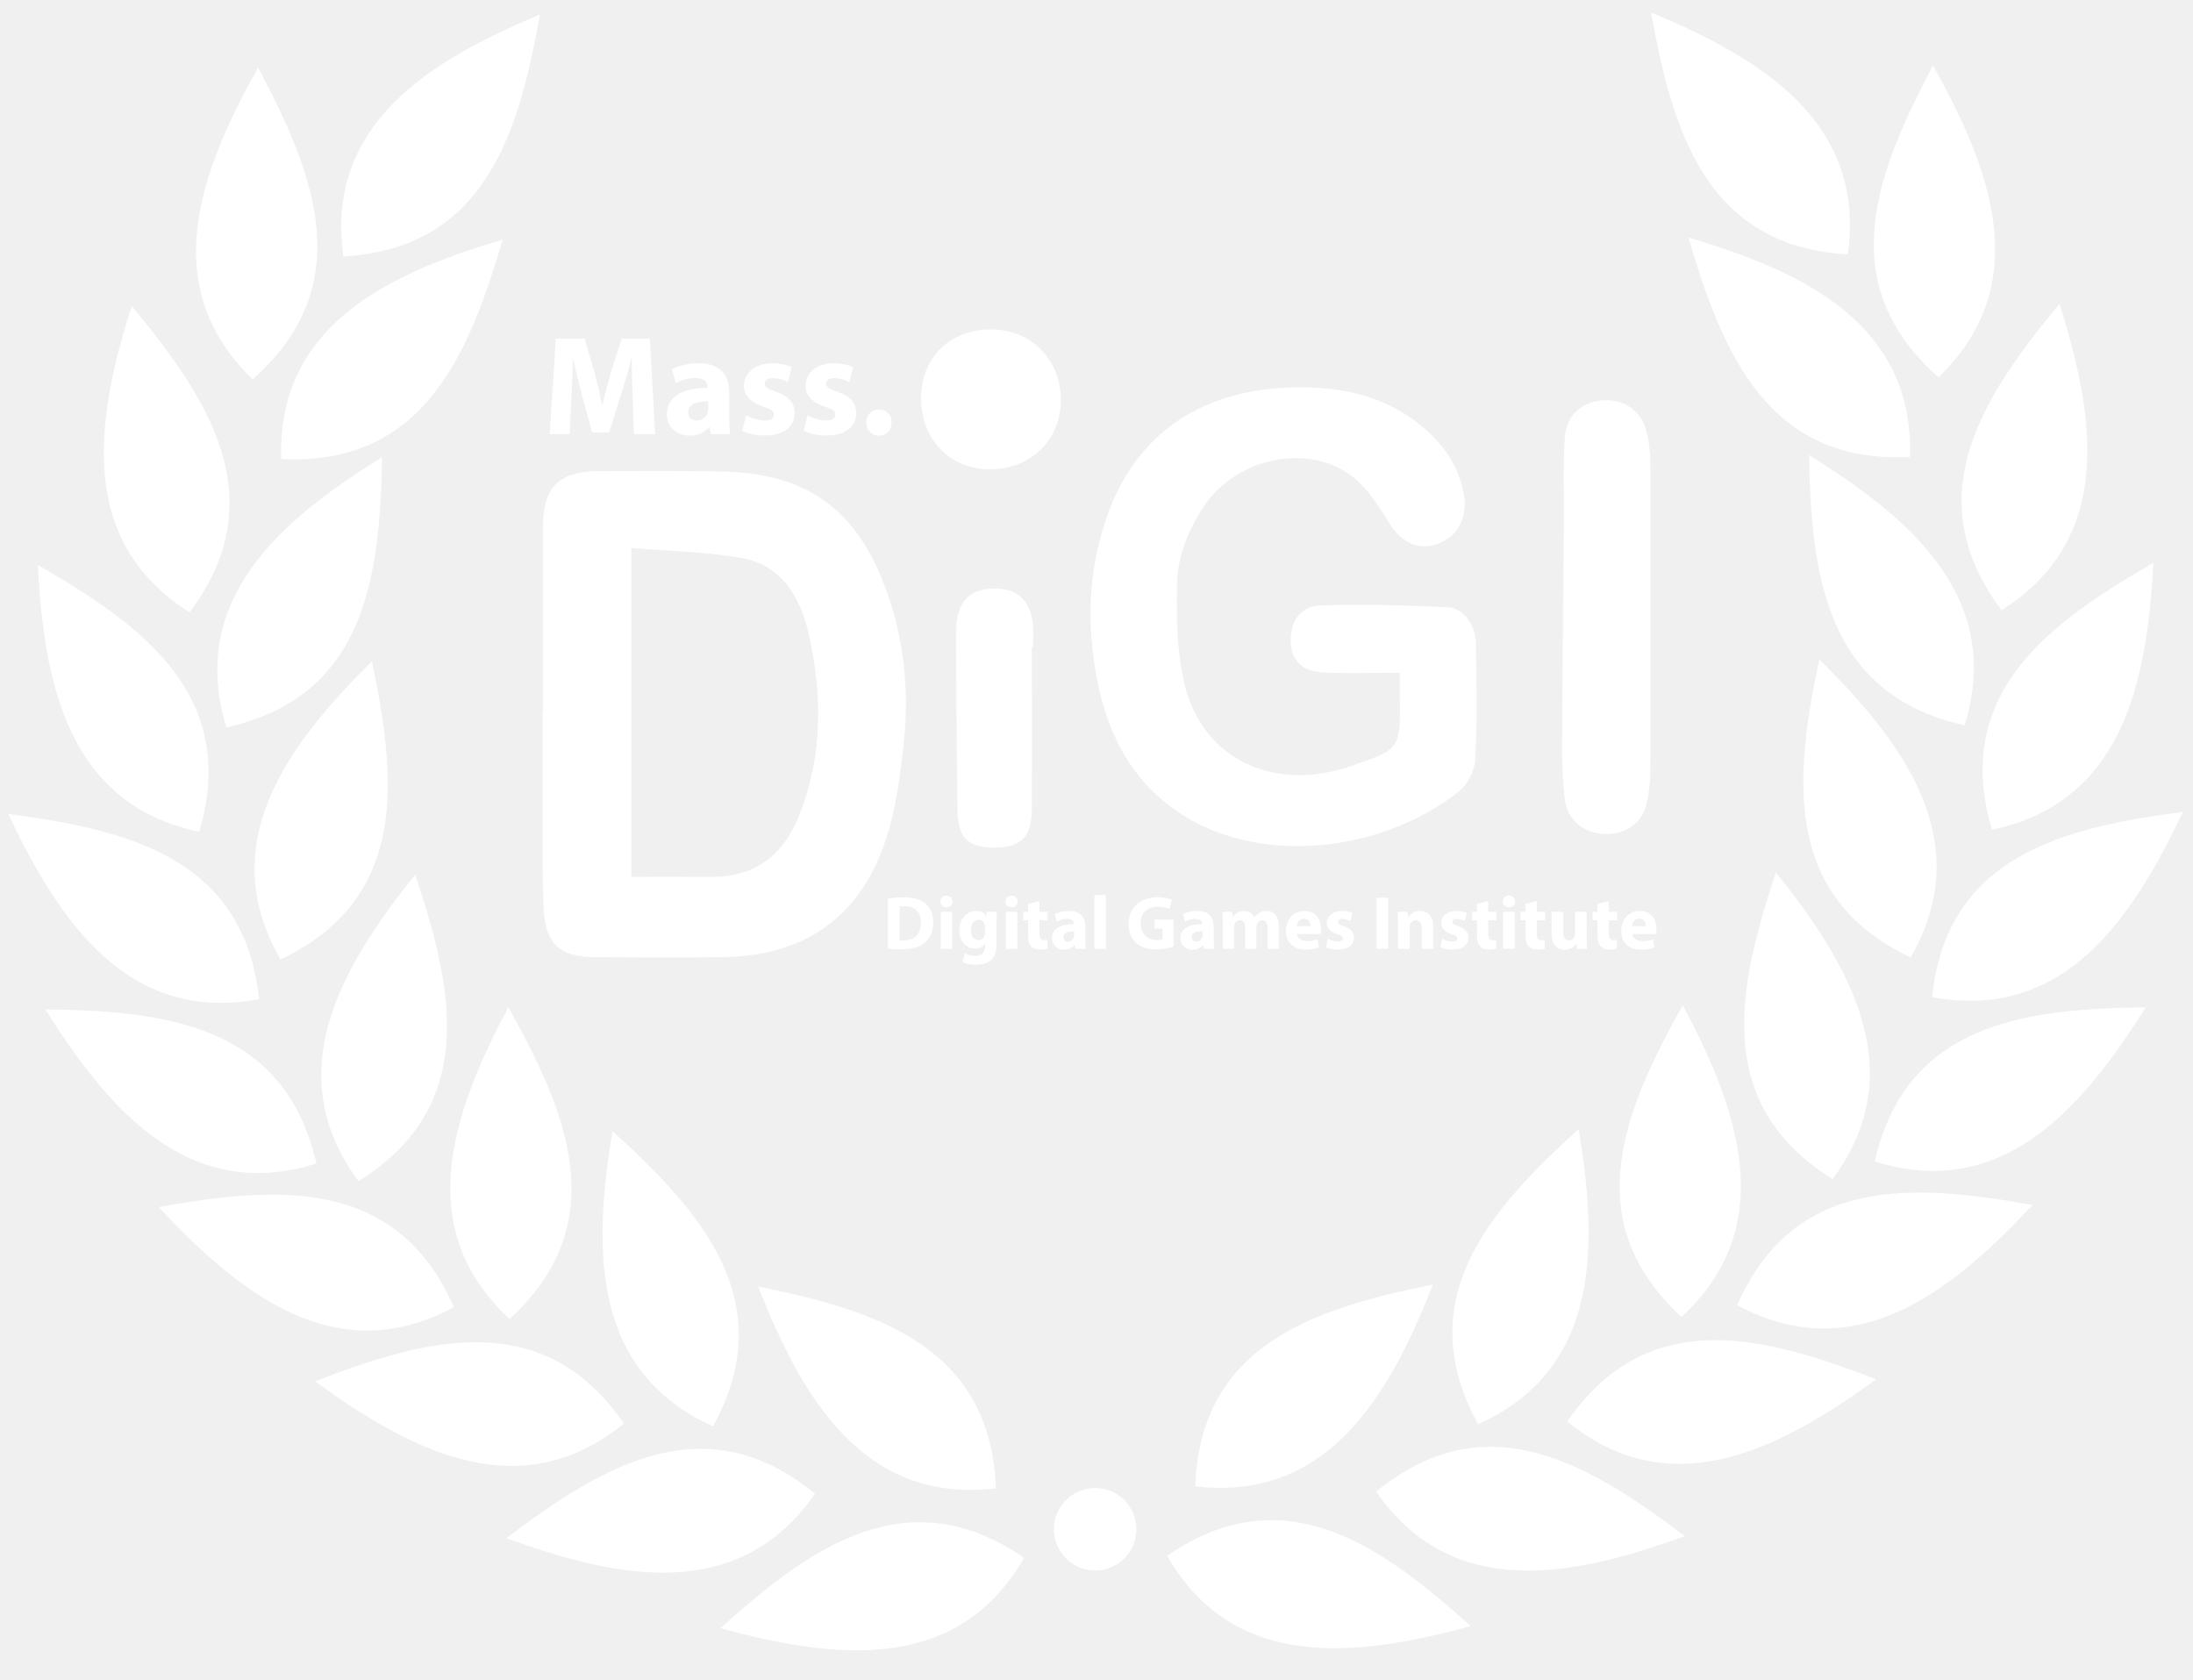
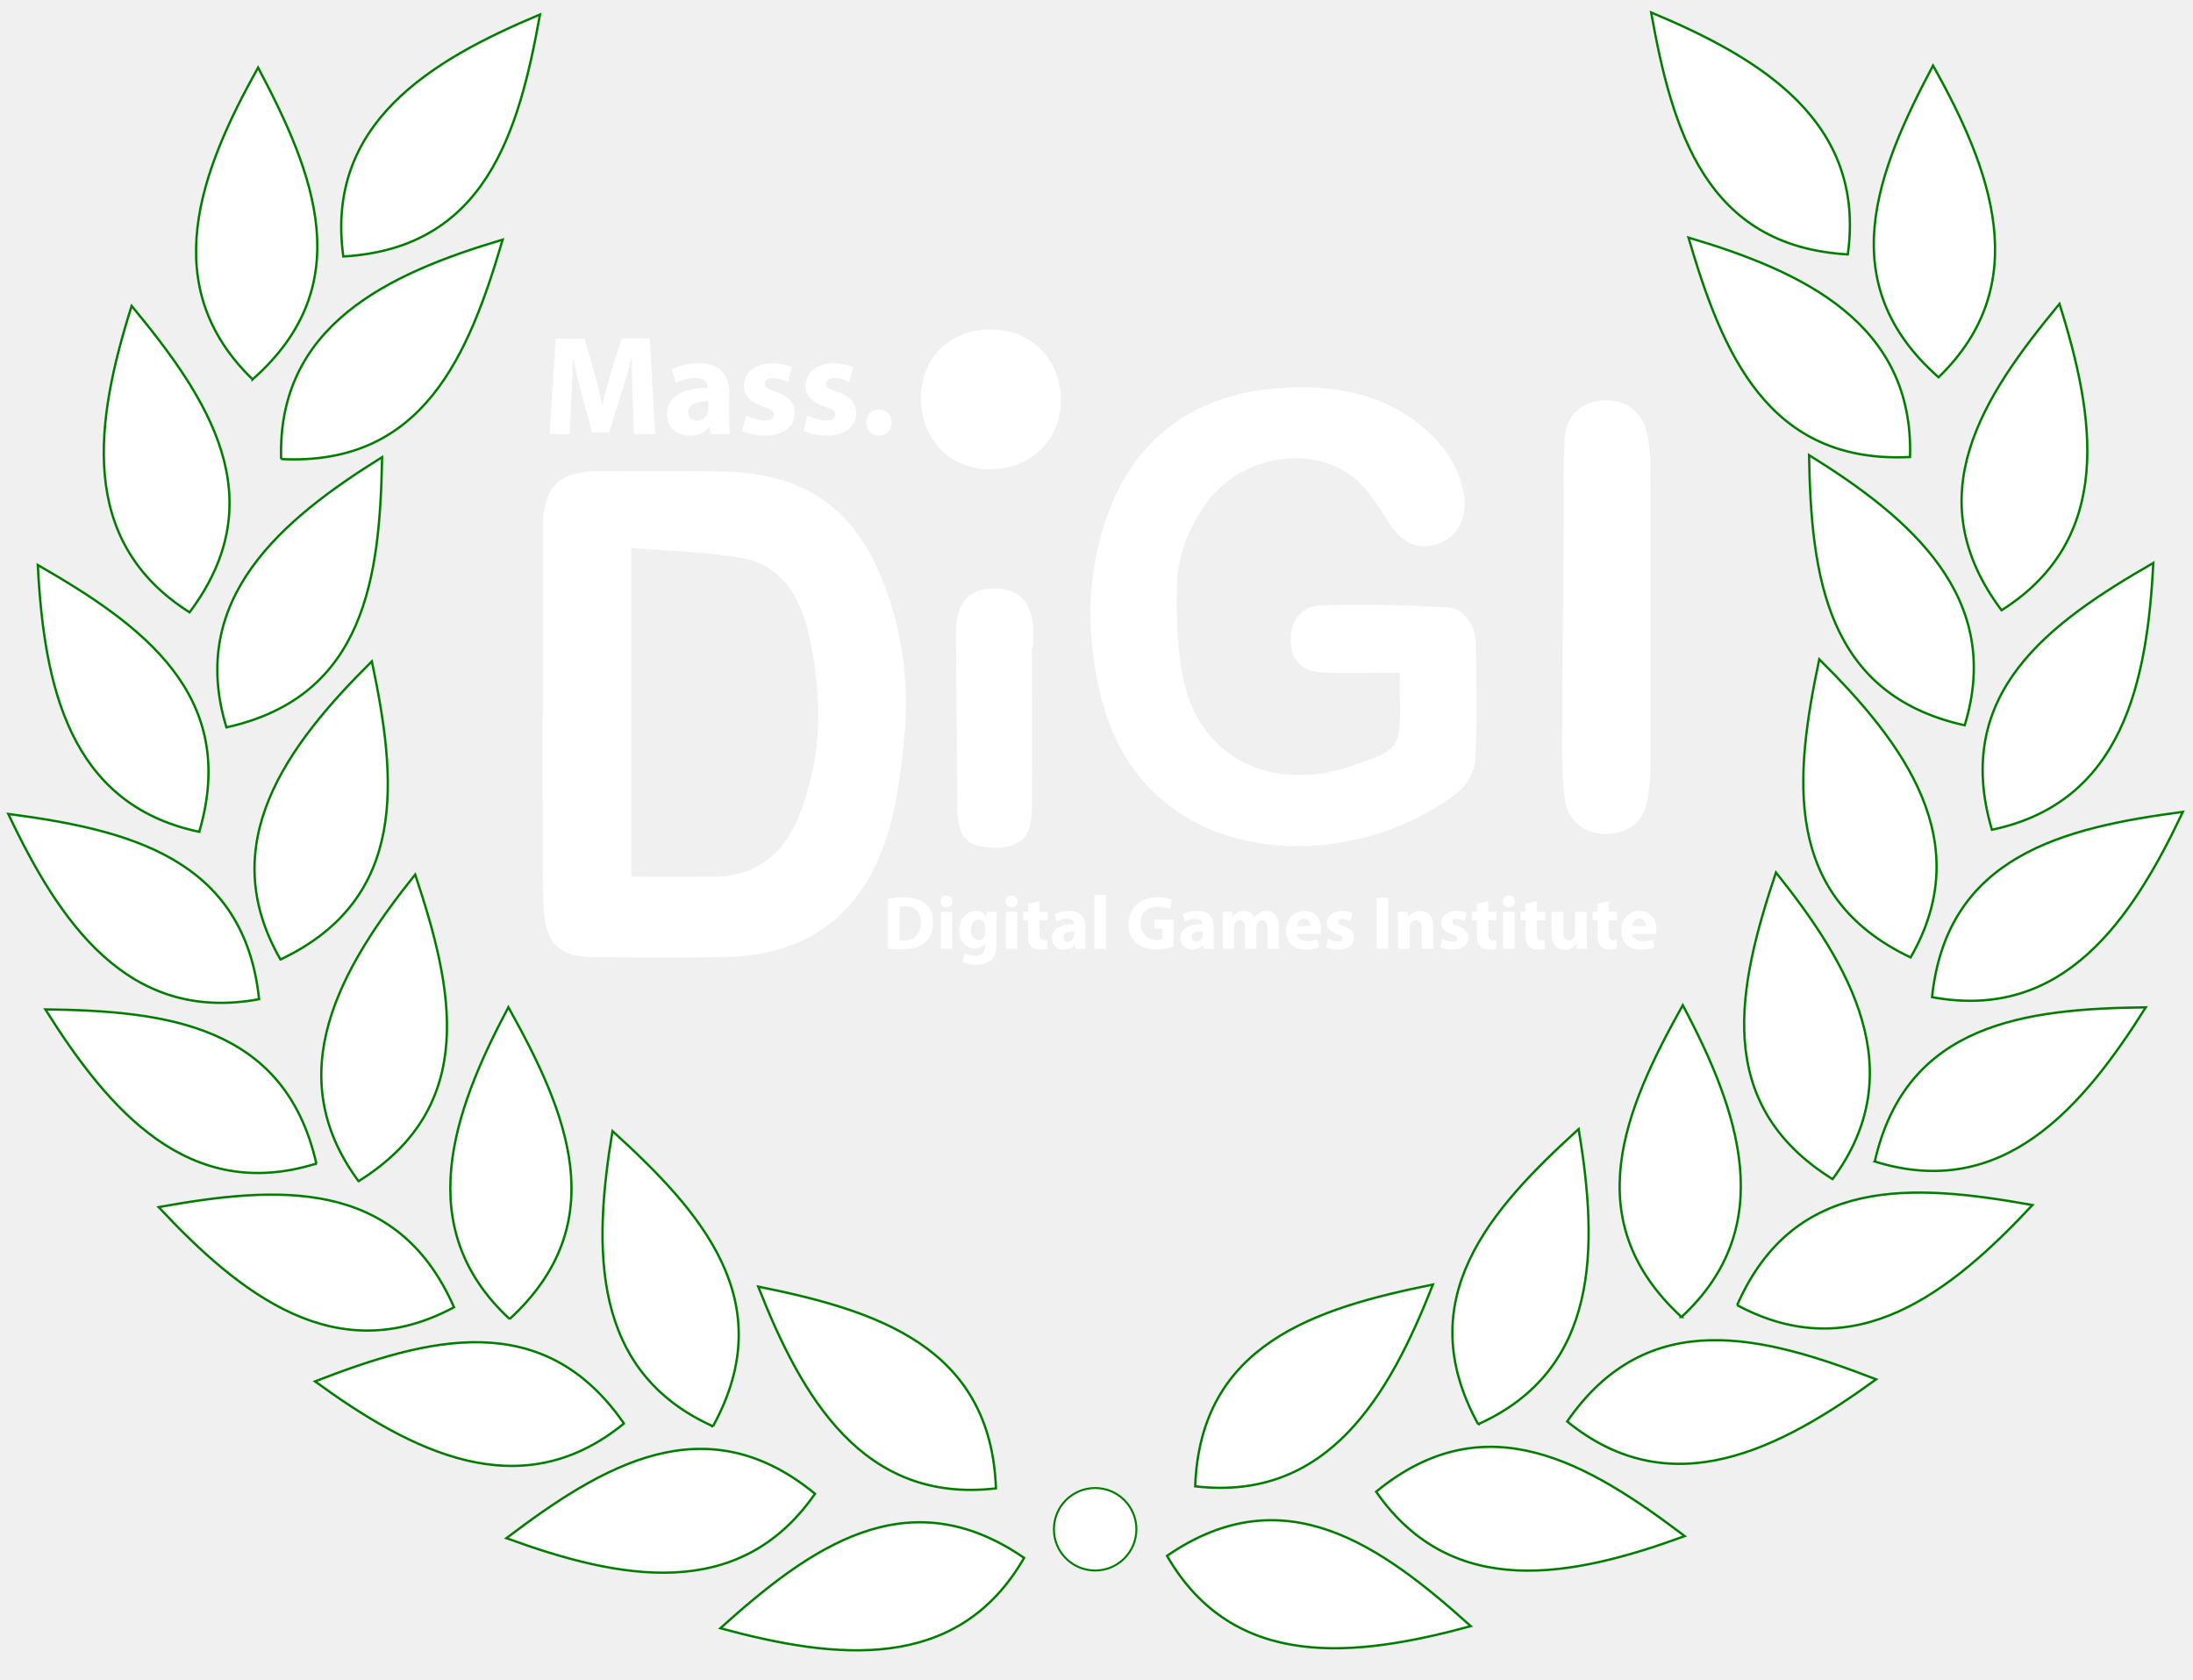
- <svg xmlns="http://www.w3.org/2000/svg" id="svg2" xml:space="preserve" height="720px" viewBox="0 0 940 720" width="940px" version="1.1" y="0px" x="0px" enable-background="new 0 0 940 720">
-   <g id="layer1" transform="translate(91.881 -228.75)">
-     <g id="g3332" fill="#fff">
-       <g id="g3240-1" transform="matrix(-1 0 0 1 755.44 -.88158)">
-         <path id="path1872-7" d="m347.09 896.45c-50.263-34.612-91.991-4.221-130.2 30.146 49.33 13.4 101.57 19.48 130.2-30.15z" />
-         <path id="path2784-4" d="m335.01 866.66c-2.23-60.986-51.521-76.327-101.9-86.475 18.69 47.58 44.99 93.13 101.9 86.48z" />
-         <path id="path2790-0" d="m257.46 868.97c-47.157-38.733-91.306-11.979-132.29 19.035 48.03 17.52 99.57 28 132.29-19.03z" />
-         <path id="path2796-9" d="m213.73 840.05c29.387-53.483-5.043-91.948-43.076-126.52-8.38 50.43-9.18 103.02 43.08 126.52z" />
-         <path id="path2802-4" d="m175.56 838.86c-34.693-50.205-84.496-36.614-132.42-18.057 41.355 30.05 88.03 54.29 132.42 18.06z" />
-         <path id="path2808-8" d="m126.56 794.08c44.896-41.337 24.512-88.766-0.527-133.65-24.01 45.14-41.516 94.73 0.53 133.65z" />
-         <path id="path2814-8" d="m102.7 789.02c-24.516-55.887-75.99-52.016-126.57-42.913 34.889 37.37 76.105 70.04 126.57 42.91z" />
-         <path id="path2820-2" d="m61.808 735c51.782-32.293 40.551-82.68 24.271-131.43-31.962 39.9-58.367 85.38-24.271 131.43z" />
-         <path id="path2826-4" d="m43.732 727.44c-13.502-59.51-64.782-65.44-116.17-66.07 27.187 43.29 61.481 83.16 116.17 66.07z" />
-         <path id="path2832-5" d="m28.354 639.98c55.142-26.151 49.75-77.492 39.158-127.78-36.318 35.97-67.758 78.14-39.158 127.78z" />
-         <path id="path2838-5" d="m19.164 657c-6.339-60.694-56.555-72.677-107.51-79.401 21.864 46.2 51.179 89.87 107.51 79.4z" />
-         <path id="path2844-1" d="m5.175 540.49c59.589-13.17 65.808-64.417 66.721-115.8-43.438 26.94-83.503 61.01-66.721 115.8z" />
-         <path id="path2850-7" d="m-6.486 585.25c17.245-58.54-24.626-88.733-69.183-114.35 2.621 51.06 13.107 102.59 69.183 114.35z" />
-         <path id="path2856-1" d="m28.616 425.5c60.948 3.052 80.494-44.727 94.963-94.043-49.018 14.5-96.667 36.77-94.964 94.04z" />
-         <path id="path2862-1" d="m-10.627 491.19c36.629-48.812 7.962-91.743-24.821-131.32-15.399 48.74-23.601 100.69 24.821 131.32z" />
-         <path id="path2868-5" d="m55.278 338.67c60.928-3.515 75.227-53.118 84.31-103.7-47.18 19.68-92.158 46.94-84.312 103.7z" />
-         <path id="path2874-2" d="m16.39 391.33c45.776-40.357 26.425-88.215 2.361-133.63-24.976 44.61-43.555 93.81-2.361 133.63z" />
+ <svg xmlns="http://www.w3.org/2000/svg" width="940" height="720">
+   <g>
+     <g fill="#fff" stroke="#007D00">
+       <g>
+         <path d="M500.23 666.82c50.26-34.6 92-4.22 130.2 30.14-49.33 13.4-101.57 19.5-130.2-30.14z" />
+         <path d="M512.3 637.03c2.24-61 51.53-76.33 101.9-86.48-18.68 47.58-44.98 93.13-101.9 86.48z" />
+         <path d="M589.86 639.34c47.15-38.74 91.3-11.98 132.28 19.03-48.02 17.52-99.56 28-132.28-19.03z" />
+         <path d="M633.6 610.42c-29.4-53.5 5.03-91.95 43.07-126.52 8.38 50.43 9.18 103.02-43.08 126.52z" />
+         <path d="M671.75 609.23c34.7-50.2 84.5-36.6 132.43-18.05-41.36 30.04-88.04 54.28-132.43 18.05z" />
+         <path d="M720.76 564.46c-44.9-41.34-24.5-88.77.53-133.65 24 45.14 41.5 94.73-.54 133.65z" />
+         <path d="M744.6 559.4c24.53-55.9 76-52.02 126.58-42.92-34.88 37.37-76.1 70.04-126.57 42.9z" />
+         <path d="M785.5 505.37c-51.77-32.3-40.54-82.68-24.26-131.43 31.96 39.9 58.37 85.38 24.27 131.43z" />
+         <path d="M803.6 497.8c13.5-59.5 64.77-65.44 116.16-66.06-27.2 43.28-61.5 83.16-116.17 66.07z" />
+         <path d="M818.96 410.35c-55.14-26.15-49.75-77.5-39.16-127.78 36.32 35.97 67.76 78.14 39.16 127.78z" />
+         <path d="M828.15 427.37c6.34-60.7 56.56-72.68 107.5-79.4-21.85 46.2-51.17 89.87-107.5 79.4z" />
+         <path d="M842.14 310.86c-59.6-13.17-65.8-64.42-66.72-115.8 43.44 26.94 83.5 61 66.72 115.8z" />
+         <path d="M853.8 355.62c-17.24-58.54 24.63-88.73 69.2-114.35-2.64 51.06-13.12 102.6-69.2 114.35z" />
+         <path d="M818.7 195.87c-60.95 3.05-80.5-44.72-94.96-94.04 49.02 14.5 96.66 36.77 94.96 94.04z" />
+         <path d="M857.94 261.56c-36.63-48.8-7.96-91.74 24.82-131.32 15.4 48.74 23.6 100.7-24.82 131.32z" />
+         <path d="M792.04 109.04c-60.93-3.52-75.23-53.12-84.3-103.7 47.17 19.68 92.14 46.94 84.3 103.7z" />
+         <path d="M830.93 161.7c-45.78-40.35-26.43-88.2-2.36-133.62 24.97 44.6 43.55 93.8 2.36 133.62z" />
      </g>
-       <g id="g3240">
-         <path id="path1872" d="m347.09 896.45c-50.263-34.611-91.991-4.22-130.2 30.146 49.33 13.4 101.57 19.48 130.2-30.15z" />
-         <path id="path2784" d="m335.01 866.66c-2.23-60.986-51.521-76.327-101.9-86.477 18.69 47.58 44.99 93.13 101.9 86.48z" />
-         <path id="path2790" d="m257.46 868.96c-47.157-38.732-91.305-11.979-132.29 19.036 48.03 17.52 99.57 28 132.29-19.04z" />
-         <path id="path2796" d="m213.73 840.05c29.388-53.483-5.043-91.949-43.076-126.52-8.38 50.43-9.18 103.02 43.08 126.52z" />
-         <path id="path2802" d="m175.56 838.86c-34.695-50.204-84.496-36.613-132.42-18.058 41.356 30.05 88.03 54.29 132.42 18.06z" />
-         <path id="path2808" d="m126.56 794.08c44.894-41.338 24.512-88.766-0.528-133.65-24.01 45.14-41.516 94.73 0.53 133.65z" />
-         <path id="path2814" d="m102.7 789.02c-24.513-55.89-75.99-52.019-126.57-42.913 34.889 37.37 76.105 70.04 126.57 42.91z" />
-         <path id="path2820" d="m61.808 735c51.783-32.294 40.55-82.68 24.27-131.43-31.96 39.9-58.366 85.38-24.27 131.43z" />
-         <path id="path2826" d="m43.732 727.44c-13.501-59.517-64.782-65.448-116.17-66.075 27.187 43.29 61.481 83.17 116.17 66.08z" />
-         <path id="path2832" d="m28.354 639.98c55.139-26.152 49.75-77.493 39.159-127.78-36.319 35.97-67.759 78.14-39.159 127.78z" />
-         <path id="path2838" d="m19.165 657c-6.339-60.695-56.553-72.678-107.51-79.402 21.862 46.21 51.179 89.87 107.51 79.4z" />
-         <path id="path2844" d="m5.175 540.49c59.589-13.17 65.808-64.417 66.721-115.8-43.438 26.94-83.504 61.01-66.721 115.8z" />
-         <path id="path2850" d="m-6.486 585.25c17.245-58.539-24.626-88.734-69.183-114.35 2.621 51.06 13.107 102.59 69.183 114.35z" />
-         <path id="path2856" d="m28.616 425.5c60.951 3.052 80.497-44.727 94.963-94.044-49.018 14.5-96.666 36.77-94.964 94.04z" />
-         <path id="path2862" d="m-10.626 491.19c36.629-48.812 7.962-91.743-24.822-131.32-15.399 48.74-23.6 100.69 24.822 131.32z" />
-         <path id="path2868" d="m55.278 338.67c60.925-3.515 75.224-53.118 84.307-103.7-47.169 19.68-92.149 46.94-84.302 103.7z" />
-         <path id="path2874" d="m16.389 391.33c45.777-40.357 26.425-88.215 2.361-133.63-24.975 44.61-43.554 93.81-2.361 133.63z" />
+       <g>
+         <path d="M438.97 667.7c-50.26-34.6-92-4.22-130.2 30.15 49.33 13.4 101.57 19.48 130.2-30.15z" />
+         <path d="M426.9 637.9c-2.24-60.97-51.53-76.32-101.9-86.46 18.68 47.58 44.98 93.12 101.9 86.47z" />
+         <path d="M349.34 640.22c-47.15-38.74-91.3-11.98-132.28 19.03 48.02 17.53 99.56 28 132.28-19.03z" />
+         <path d="M305.6 611.3c29.4-53.48-5.04-91.95-43.07-126.52-8.38 50.43-9.18 103.02 43.08 126.52z" />
+         <path d="M267.44 610.1c-34.7-50.2-84.5-36.6-132.42-18.04 41.36 30.05 88.03 54.28 132.42 18.05z" />
+         <path d="M218.44 565.34c44.9-41.34 24.5-88.77-.53-133.65-24 45.12-41.5 94.7.54 133.64z" />
+         <path d="M194.6 560.28c-24.53-55.9-76-52.02-126.6-42.92 34.9 37.37 76.12 70.04 126.6 42.92z" />
+         <path d="M153.7 506.25c51.77-32.3 40.54-82.68 24.26-131.43-31.96 39.9-58.37 85.38-24.27 131.43z" />
+         <path d="M135.6 498.7c-13.5-59.52-64.77-65.45-116.16-66.08 27.2 43.3 61.48 83.16 116.17 66.07z" />
+         <path d="M120.23 411.23c55.14-26.15 49.75-77.5 39.16-127.78-36.33 35.97-67.77 78.14-39.17 127.78z" />
+         <path d="M111.05 428.25c-6.34-60.7-56.56-72.68-107.5-79.4 21.85 46.2 51.16 89.87 107.5 79.4z" />
+         <path d="M97.06 311.74c59.58-13.17 65.8-64.42 66.72-115.8-43.44 26.94-83.5 61-66.72 115.8z" />
+         <path d="M85.4 356.5c17.24-58.53-24.63-88.73-69.2-114.34 2.63 51.05 13.12 102.6 69.2 114.35z" />
+         <path d="M120.5 196.75c60.95 3.06 80.5-44.72 94.96-94.04-49.02 14.52-96.67 36.78-94.96 94.05z" />
+         <path d="M81.25 262.44c36.63-48.8 7.97-91.74-24.82-131.32-15.4 48.74-23.6 100.7 24.82 131.32z" />
+         <path d="M147.16 109.92c60.92-3.52 75.22-53.12 84.3-103.7-47.17 19.7-92.15 46.94-84.3 103.7z" />
+         <path d="M108.27 162.6c45.78-40.37 26.42-88.23 2.36-133.64-24.97 44.6-43.55 93.8-2.36 133.63z" />
      </g>
-       <path id="path3042" d="m395.22 884.18c0 9.766-7.915 17.681-17.678 17.681-9.766 0-17.681-7.915-17.681-17.681 0-9.763 7.915-17.678 17.681-17.678 9.76 0 17.68 7.92 17.68 17.68z" />
+       <path stroke-width=".85" d="M487.1 655.43c0 9.77-7.92 17.68-17.68 17.68-9.77 0-17.68-7.9-17.68-17.67 0-9.76 7.9-17.68 17.68-17.68 9.76 0 17.68 7.92 17.68 17.68z" stroke-linecap="round" />
    </g>
  </g>
-   <g enable-background="new    " fill="#fff">
-     <path d="m271.16 170.39c-0.182-4.92-0.364-10.871-0.364-16.822h-0.182c-1.275 5.223-2.976 11.053-4.555 15.851l-4.98 15.972h-7.227l-4.373-15.851c-1.336-4.798-2.733-10.628-3.705-15.972h-0.122c-0.243 5.526-0.425 11.842-0.729 16.943l-0.729 15.547h-8.563l2.611-40.932h12.328l4.008 13.664c1.275 4.736 2.551 9.838 3.462 14.636h0.182c1.154-4.737 2.55-10.142 3.887-14.696l4.373-13.604h12.085l2.247 40.932h-9.049l-0.62-15.67z" />
-     <path d="m304.68 186.06l-0.546-2.976h-0.182c-1.943 2.368-4.98 3.644-8.502 3.644-6.012 0-9.595-4.372-9.595-9.109 0-7.713 6.923-11.417 17.429-11.356v-0.425c0-1.579-0.85-3.826-5.405-3.826-3.037 0-6.255 1.032-8.199 2.247l-1.7-5.952c2.065-1.153 6.134-2.611 11.539-2.611 9.899 0 13.057 5.83 13.057 12.814v10.324c0 2.854 0.122 5.587 0.425 7.227l-8.32 0.02zm-1.09-14.03c-4.858-0.062-8.624 1.093-8.624 4.676 0 2.368 1.579 3.522 3.644 3.522 2.308 0 4.19-1.519 4.797-3.4 0.122-0.486 0.182-1.033 0.182-1.579v-3.22z" />
-     <path d="m319.81 177.98c1.701 1.032 5.224 2.247 7.956 2.247 2.793 0 3.947-0.972 3.947-2.49s-0.911-2.247-4.373-3.4c-6.134-2.065-8.502-5.405-8.44-8.928 0-5.526 4.736-9.717 12.085-9.717 3.461 0 6.559 0.79 8.38 1.701l-1.641 6.376c-1.336-0.729-3.887-1.7-6.438-1.7-2.247 0-3.522 0.911-3.522 2.429 0 1.397 1.154 2.126 4.797 3.401 5.648 1.943 8.018 4.798 8.077 9.17 0 5.526-4.373 9.596-12.875 9.596-3.887 0-7.349-0.851-9.596-2.064l1.63-6.63z" />
-     <path d="m346.17 177.98c1.7 1.032 5.223 2.247 7.956 2.247 2.793 0 3.947-0.972 3.947-2.49s-0.911-2.247-4.373-3.4c-6.135-2.065-8.502-5.405-8.441-8.928 0-5.526 4.737-9.717 12.085-9.717 3.462 0 6.56 0.79 8.381 1.701l-1.64 6.376c-1.336-0.729-3.887-1.7-6.438-1.7-2.247 0-3.521 0.911-3.521 2.429 0 1.397 1.154 2.126 4.797 3.401 5.648 1.943 8.017 4.798 8.077 9.17 0 5.526-4.373 9.596-12.875 9.596-3.887 0-7.35-0.851-9.596-2.064l1.63-6.63z" />
-     <path d="m371.31 181.14c0-3.279 2.247-5.648 5.466-5.648s5.404 2.308 5.404 5.648c0 3.219-2.187 5.587-5.466 5.587-3.15-0.01-5.4-2.37-5.4-5.59z" />
+   <g fill="#fff" enable-background="new">
+     <path d="M271.16 170.4c-.18-4.93-.37-10.88-.37-16.83h-.2c-1.26 5.22-2.96 11.05-4.54 15.85l-4.98 15.97h-7.23l-4.37-15.86c-1.34-4.8-2.74-10.63-3.7-15.97h-.13c-.24 5.52-.42 11.84-.73 16.94l-.73 15.56h-8.57l2.6-40.93h12.34l4 13.66c1.28 4.72 2.56 9.83 3.47 14.62h.18c1.15-4.73 2.55-10.14 3.9-14.7l4.36-13.6h12.1l2.23 40.94h-9.04l-.6-15.67zM304.68 186.06l-.54-2.98h-.18c-1.95 2.37-4.98 3.64-8.5 3.64-6.02 0-9.6-4.37-9.6-9.1 0-7.72 6.92-11.42 17.43-11.36v-.42c0-1.58-.86-3.83-5.42-3.83-3.03 0-6.25 1.04-8.2 2.26l-1.7-5.96c2.07-1.15 6.14-2.6 11.54-2.6 9.9 0 13.06 5.82 13.06 12.8v10.33c0 2.85.12 5.6.42 7.23h-8.32zm-1.1-14.03c-4.85-.06-8.6 1.1-8.6 4.67 0 2.37 1.57 3.53 3.63 3.53 2.32 0 4.2-1.52 4.8-3.4.13-.5.2-1.04.2-1.58v-3.22zM319.8 177.98c1.7 1.03 5.23 2.25 7.96 2.25 2.8 0 3.95-.98 3.95-2.5 0-1.5-.9-2.24-4.36-3.4-6.14-2.06-8.5-5.4-8.44-8.92 0-5.52 4.73-9.7 12.08-9.7 3.46 0 6.56.78 8.38 1.7l-1.64 6.37c-1.33-.73-3.88-1.7-6.44-1.7-2.24 0-3.52.9-3.52 2.43 0 1.4 1.16 2.12 4.8 3.4 5.65 1.94 8.02 4.8 8.08 9.17 0 5.52-4.38 9.6-12.88 9.6-3.9 0-7.35-.86-9.6-2.07l1.65-6.62zM346.17 177.98c1.7 1.03 5.22 2.25 7.95 2.25 2.8 0 3.95-.98 3.95-2.5 0-1.5-.9-2.24-4.37-3.4-6.14-2.06-8.5-5.4-8.44-8.92 0-5.52 4.73-9.7 12.08-9.7 3.46 0 6.56.78 8.38 1.7l-1.64 6.37c-1.33-.73-3.9-1.7-6.44-1.7-2.24 0-3.52.9-3.52 2.43 0 1.4 1.16 2.12 4.8 3.4 5.65 1.94 8.02 4.8 8.08 9.17 0 5.52-4.38 9.6-12.88 9.6-3.9 0-7.35-.86-9.6-2.07l1.65-6.62zM371.3 181.14c0-3.28 2.26-5.65 5.47-5.65 3.22 0 5.4 2.3 5.4 5.64 0 3.22-2.18 5.6-5.46 5.6-3.14-.02-5.4-2.38-5.4-5.6z" />
  </g>
-   <g enable-background="new    " fill="#fff">
-     <path d="m380.64 385.07c1.819-0.292 4.191-0.454 6.692-0.454 4.158 0 6.855 0.747 8.966 2.339 2.274 1.689 3.704 4.386 3.704 8.251 0 4.19-1.527 7.082-3.639 8.869-2.308 1.916-5.815 2.826-10.104 2.826-2.565 0-4.386-0.162-5.62-0.325v-21.51zm4.97 17.87c0.422 0.098 1.104 0.098 1.722 0.098 4.483 0.033 7.407-2.438 7.407-7.666 0.032-4.549-2.631-6.952-6.888-6.952-1.104 0-1.818 0.099-2.241 0.194v14.33z" />
-     <path d="m408.32 386.37c0 1.364-1.04 2.469-2.664 2.469-1.56 0-2.6-1.104-2.566-2.469-0.032-1.431 1.007-2.501 2.599-2.501 1.59 0 2.59 1.07 2.63 2.5zm-5.1 20.31v-15.886h4.938v15.886h-4.94z" />
-     <path d="m427.29 390.79c-0.065 1.007-0.13 2.339-0.13 4.711v8.868c0 3.054-0.617 5.556-2.404 7.146-1.754 1.494-4.125 1.949-6.465 1.949-2.079 0-4.288-0.423-5.717-1.234l0.975-3.735c1.007 0.585 2.761 1.202 4.613 1.202 2.339 0 4.126-1.269 4.126-4.191v-1.039h-0.065c-0.941 1.332-2.469 2.079-4.289 2.079-3.931 0-6.724-3.184-6.724-7.765 0-5.1 3.313-8.35 7.211-8.35 2.177 0 3.541 0.942 4.354 2.242h0.064l0.162-1.885 4.28 0.01zm-5.07 6.47c0-0.325-0.032-0.648-0.098-0.909-0.357-1.3-1.299-2.177-2.664-2.177-1.787 0-3.249 1.624-3.249 4.516 0 2.371 1.169 4.224 3.249 4.224 1.267 0 2.274-0.845 2.599-2.015 0.131-0.356 0.163-0.877 0.163-1.3v-2.34z" />
-     <path d="m436.22 386.37c0 1.364-1.04 2.469-2.664 2.469-1.559 0-2.599-1.104-2.565-2.469-0.032-1.431 1.007-2.501 2.599-2.501s2.59 1.07 2.62 2.5zm-5.1 20.31v-15.886h4.938v15.886h-4.94z" />
-     <path d="m445.54 386.24v4.548h3.541v3.64h-3.541v5.749c0 1.917 0.455 2.794 1.949 2.794 0.617 0 1.104-0.064 1.462-0.13l0.032 3.735c-0.65 0.26-1.819 0.423-3.216 0.423-1.593 0-2.924-0.553-3.703-1.364-0.91-0.941-1.364-2.47-1.364-4.711v-6.496h-2.112v-3.64h2.112v-3.442l4.84-1.11z" />
-     <path d="m460.98 406.68l-0.292-1.592h-0.097c-1.04 1.267-2.664 1.949-4.548 1.949-3.216 0-5.133-2.339-5.133-4.873 0-4.126 3.704-6.107 9.324-6.075v-0.228c0-0.844-0.455-2.047-2.892-2.047-1.625 0-3.346 0.553-4.386 1.203l-0.91-3.185c1.104-0.617 3.281-1.397 6.172-1.397 5.295 0 6.984 3.119 6.984 6.854v5.521c0 1.527 0.064 2.989 0.228 3.866h-4.451zm-0.59-7.51c-2.599-0.033-4.612 0.584-4.612 2.501 0 1.268 0.845 1.884 1.948 1.884 1.234 0 2.242-0.812 2.566-1.817 0.065-0.26 0.098-0.553 0.098-0.845v-1.71z" />
-     <path d="m469.1 383.61h4.938v23.065h-4.938v-23.07z" />
-     <path d="m503.04 405.67c-1.527 0.521-4.418 1.234-7.309 1.234-3.996 0-6.889-1.007-8.902-2.956-2.014-1.885-3.118-4.743-3.086-7.959 0.033-7.277 5.328-11.436 12.508-11.436 2.826 0 5.002 0.553 6.074 1.071l-1.039 3.963c-1.202-0.521-2.697-0.94-5.102-0.94-4.126 0-7.243 2.338-7.243 7.08 0 4.517 2.825 7.181 6.887 7.181 1.138 0 2.047-0.13 2.437-0.324v-4.581h-3.379v-3.865h8.154v11.55z" />
-     <path d="m516.04 406.68l-0.293-1.592h-0.099c-1.038 1.267-2.663 1.949-4.548 1.949-3.216 0-5.133-2.339-5.133-4.873 0-4.126 3.704-6.107 9.323-6.075v-0.228c0-0.844-0.455-2.047-2.892-2.047-1.625 0-3.346 0.553-4.386 1.203l-0.909-3.185c1.104-0.617 3.281-1.397 6.173-1.397 5.295 0 6.983 3.119 6.983 6.854v5.521c0 1.527 0.064 2.989 0.229 3.866h-4.449zm-0.59-7.51c-2.599-0.033-4.613 0.584-4.613 2.501 0 1.268 0.845 1.884 1.949 1.884 1.234 0 2.241-0.812 2.565-1.817 0.065-0.26 0.099-0.553 0.099-0.845v-1.71z" />
-     <path d="m524.16 395.86c0-1.981-0.065-3.67-0.131-5.067h4.158l0.229 2.146h0.098c0.683-1.008 2.078-2.502 4.808-2.502 2.047 0 3.672 1.039 4.354 2.695h0.064c0.586-0.812 1.301-1.462 2.047-1.916 0.877-0.521 1.852-0.779 3.021-0.779 3.055 0 5.36 2.145 5.36 6.888v9.354h-4.808v-8.642c0-2.308-0.748-3.638-2.34-3.638-1.138 0-1.949 0.778-2.273 1.722-0.13 0.356-0.195 0.877-0.195 1.267v9.291h-4.808v-8.9c0-2.014-0.715-3.379-2.274-3.379-1.267 0-2.014 0.976-2.307 1.786-0.162 0.391-0.194 0.846-0.194 1.234v9.259h-4.808v-10.82h-0.01z" />
-     <path d="m555.9 400.31c0.161 2.048 2.176 3.021 4.481 3.021 1.689 0 3.054-0.229 4.386-0.65l0.649 3.348c-1.624 0.648-3.605 0.975-5.75 0.975-5.394 0-8.479-3.119-8.479-8.089 0-4.028 2.501-8.479 8.023-8.479 5.133 0 7.082 3.996 7.082 7.928 0 0.845-0.098 1.592-0.162 1.949h-10.23zm5.81-3.38c0-1.201-0.52-3.216-2.794-3.216-2.079 0-2.924 1.884-3.054 3.216h5.84z" />
-     <path d="m569.22 402.36c0.909 0.552 2.793 1.2 4.255 1.2 1.495 0 2.112-0.52 2.112-1.331 0-0.812-0.488-1.201-2.34-1.818-3.281-1.104-4.548-2.893-4.517-4.775 0-2.956 2.534-5.197 6.466-5.197 1.852 0 3.509 0.422 4.482 0.91l-0.877 3.41c-0.715-0.391-2.079-0.91-3.443-0.91-1.201 0-1.885 0.487-1.885 1.301 0 0.746 0.618 1.137 2.566 1.818 3.021 1.039 4.288 2.566 4.321 4.905 0 2.956-2.341 5.133-6.889 5.133-2.079 0-3.931-0.455-5.132-1.104l0.87-3.55z" />
-     <path d="m595.04 384.78v21.896h-4.97v-21.896h4.97z" />
-     <path d="m599.26 395.86c0-1.981-0.063-3.67-0.129-5.067h4.287l0.229 2.177h0.098c0.647-1.007 2.272-2.533 4.904-2.533 3.249 0 5.686 2.145 5.686 6.821v9.421h-4.938v-8.804c0-2.047-0.716-3.442-2.503-3.442-1.363 0-2.176 0.941-2.502 1.852-0.129 0.292-0.193 0.778-0.193 1.233v9.161h-4.938l-0.01-10.82z" />
-     <path d="m618.27 402.36c0.91 0.552 2.795 1.2 4.256 1.2 1.494 0 2.111-0.52 2.111-1.331 0-0.812-0.486-1.201-2.338-1.818-3.281-1.104-4.549-2.893-4.516-4.775 0-2.956 2.533-5.197 6.465-5.197 1.852 0 3.508 0.422 4.481 0.91l-0.877 3.41c-0.715-0.391-2.079-0.91-3.442-0.91-1.202 0-1.885 0.487-1.885 1.301 0 0.746 0.616 1.137 2.565 1.818 3.021 1.039 4.289 2.566 4.32 4.905 0 2.956-2.338 5.133-6.888 5.133-2.078 0-3.931-0.455-5.133-1.104l0.89-3.55z" />
-     <path d="m637.92 386.24v4.548h3.541v3.64h-3.541v5.749c0 1.917 0.454 2.794 1.949 2.794 0.617 0 1.104-0.064 1.461-0.13l0.033 3.735c-0.65 0.26-1.82 0.423-3.217 0.423-1.593 0-2.925-0.553-3.703-1.364-0.91-0.941-1.364-2.47-1.364-4.711v-6.496h-2.112v-3.64h2.112v-3.442l4.84-1.11z" />
-     <path d="m649.42 386.37c0 1.364-1.04 2.469-2.664 2.469-1.56 0-2.599-1.104-2.565-2.469-0.032-1.431 1.007-2.501 2.599-2.501s2.59 1.07 2.62 2.5zm-5.1 20.31v-15.886h4.938v15.886h-4.94z" />
-     <path d="m658.74 386.24v4.548h3.541v3.64h-3.541v5.749c0 1.917 0.454 2.794 1.949 2.794 0.616 0 1.104-0.064 1.461-0.13l0.032 3.735c-0.649 0.26-1.819 0.423-3.217 0.423-1.592 0-2.924-0.553-3.703-1.364-0.909-0.941-1.363-2.47-1.363-4.711v-6.496h-2.112v-3.64h2.112v-3.442l4.84-1.11z" />
-     <path d="m680.12 401.58c0 2.079 0.063 3.769 0.129 5.101h-4.287l-0.228-2.24h-0.099c-0.617 0.975-2.111 2.599-4.97 2.599-3.217 0-5.588-2.015-5.588-6.92v-9.323h4.971v8.544c0 2.307 0.746 3.703 2.469 3.703 1.363 0 2.145-0.941 2.47-1.722 0.13-0.292 0.162-0.683 0.162-1.072v-9.453h4.971v10.78z" />
-     <path d="m689.6 386.24v4.548h3.541v3.64h-3.541v5.749c0 1.917 0.453 2.794 1.948 2.794 0.617 0 1.104-0.064 1.462-0.13l0.032 3.735c-0.649 0.26-1.819 0.423-3.216 0.423-1.592 0-2.924-0.553-3.703-1.364-0.91-0.941-1.365-2.47-1.365-4.711v-6.496h-2.11v-3.64h2.11v-3.442l4.84-1.11z" />
-     <path d="m699.64 400.31c0.162 2.048 2.177 3.021 4.482 3.021 1.689 0 3.054-0.229 4.386-0.65l0.649 3.348c-1.624 0.648-3.605 0.975-5.75 0.975-5.394 0-8.479-3.119-8.479-8.089 0-4.028 2.501-8.479 8.023-8.479 5.133 0 7.082 3.996 7.082 7.928 0 0.845-0.099 1.592-0.162 1.949h-10.231zm5.82-3.38c0-1.201-0.521-3.216-2.794-3.216-2.079 0-2.924 1.884-3.054 3.216h5.84z" />
+   <g fill="#fff" enable-background="new">
+     <path d="M380.64 385.07c1.82-.3 4.2-.45 6.7-.45 4.15 0 6.85.75 8.96 2.34 2.27 1.7 3.7 4.4 3.7 8.25 0 4.2-1.52 7.1-3.64 8.88-2.3 1.9-5.8 2.82-10.1 2.82-2.57 0-4.4-.16-5.62-.32v-21.5zm4.97 17.87c.43.1 1.1.1 1.73.1 4.5.03 7.4-2.44 7.4-7.67.04-4.55-2.62-6.95-6.88-6.95-1.1 0-1.82.1-2.24.2v14.32zM408.32 386.37c0 1.37-1.04 2.47-2.67 2.47-1.55 0-2.6-1.1-2.56-2.47-.04-1.43 1-2.5 2.6-2.5s2.6 1.07 2.62 2.5zm-5.1 20.3V390.8h4.93v15.88h-4.93zM427.3 390.8c-.08 1-.14 2.33-.14 4.7v8.87c0 3.05-.62 5.56-2.4 7.15-1.76 1.5-4.13 1.95-6.47 1.95-2.1 0-4.3-.43-5.73-1.24l.98-3.73c1 .58 2.76 1.2 4.6 1.2 2.35 0 4.14-1.27 4.14-4.2v-1.03h-.08c-.94 1.33-2.47 2.08-4.3 2.08-3.92 0-6.7-3.2-6.7-7.77 0-5.1 3.3-8.35 7.2-8.35 2.18 0 3.54.95 4.35 2.25h.07l.16-1.9h4.3zm-5.08 6.46c0-.33-.03-.65-.1-.9-.35-1.3-1.3-2.2-2.66-2.2-1.8 0-3.25 1.63-3.25 4.53 0 2.36 1.18 4.2 3.26 4.2 1.27 0 2.27-.83 2.6-2 .13-.36.16-.88.16-1.3v-2.34zM436.22 386.37c0 1.37-1.04 2.47-2.66 2.47-1.56 0-2.6-1.1-2.57-2.47-.04-1.43 1-2.5 2.6-2.5s2.6 1.07 2.62 2.5zm-5.1 20.3V390.8h4.94v15.88h-4.94zM445.55 386.24v4.55h3.54v3.63h-3.56v5.75c0 1.92.46 2.8 1.95 2.8.6 0 1.1-.07 1.46-.13l.03 3.73c-.66.26-1.83.42-3.23.42-1.6 0-2.92-.55-3.7-1.36-.9-.94-1.36-2.47-1.36-4.7v-6.5h-2.1v-3.65h2.1v-3.45l4.85-1.1zM460.98 406.68l-.3-1.6h-.1c-1.03 1.27-2.66 1.96-4.54 1.96-3.22 0-5.13-2.34-5.13-4.88 0-4.12 3.7-6.1 9.33-6.07v-.24c0-.84-.46-2.05-2.9-2.05-1.62 0-3.34.57-4.38 1.22l-.9-3.2c1.1-.6 3.27-1.4 6.16-1.4 5.3 0 7 3.13 7 6.87v5.5c0 1.54.06 3 .23 3.88h-4.45zm-.6-7.5c-2.6-.04-4.6.58-4.6 2.5 0 1.26.84 1.88 1.95 1.88 1.23 0 2.24-.8 2.56-1.82.06-.26.1-.55.1-.84v-1.73zM469.1 383.6h4.93v23.08h-4.93V383.6zM503.04 405.67c-1.52.52-4.42 1.23-7.3 1.23-4 0-6.9-1-8.9-2.95-2.02-1.9-3.13-4.74-3.1-7.96.04-7.3 5.33-11.45 12.5-11.45 2.84 0 5.02.56 6.1 1.08l-1.05 3.96c-1.2-.53-2.7-.95-5.1-.95-4.14 0-7.26 2.34-7.26 7.08 0 4.52 2.83 7.18 6.9 7.18 1.13 0 2.04-.12 2.43-.3V398h-3.38v-3.86h8.14v11.53zM516.04 406.68l-.3-1.6h-.1c-1.03 1.27-2.66 1.96-4.54 1.96-3.22 0-5.13-2.34-5.13-4.88 0-4.12 3.7-6.1 9.32-6.07v-.24c0-.84-.47-2.05-2.9-2.05-1.63 0-3.35.57-4.4 1.22l-.9-3.2c1.1-.6 3.28-1.4 6.17-1.4 5.3 0 7 3.13 7 6.87v5.5c0 1.54.05 3 .22 3.88h-4.46zm-.6-7.5c-2.6-.04-4.6.58-4.6 2.5 0 1.26.84 1.88 1.95 1.88 1.22 0 2.23-.8 2.55-1.82.07-.26.1-.55.1-.84v-1.73zM524.16 395.86c0-1.98-.07-3.67-.13-5.07h4.16l.2 2.14h.1c.7-1 2.1-2.5 4.82-2.5 2.05 0 3.67 1.04 4.35 2.7h.07c.58-.82 1.3-1.47 2.04-1.92.88-.53 1.86-.78 3.03-.78 3.06 0 5.37 2.14 5.37 6.88v9.36h-4.8v-8.64c0-2.3-.76-3.64-2.35-3.64-1.14 0-1.95.78-2.28 1.72-.13.36-.2.88-.2 1.27v9.28h-4.8v-8.9c0-2.02-.7-3.38-2.27-3.38-1.27 0-2.02.97-2.3 1.8-.17.38-.2.83-.2 1.22v9.26h-4.8v-10.82zM555.9 400.3c.16 2.06 2.17 3.03 4.48 3.03 1.7 0 3.05-.23 4.38-.65l.65 3.35c-1.6.65-3.6.97-5.74.97-5.4 0-8.48-3.1-8.48-8.08 0-4.03 2.5-8.48 8.03-8.48 5.14 0 7.1 4 7.1 7.92 0 .85-.1 1.6-.17 1.95H555.9zm5.8-3.37c0-1.2-.5-3.2-2.78-3.2-2.08 0-2.93 1.87-3.06 3.2h5.85zM569.2 402.36c.92.55 2.8 1.2 4.27 1.2 1.5 0 2.1-.52 2.1-1.33 0-.82-.48-1.2-2.33-1.82-3.28-1.1-4.55-2.88-4.5-4.77 0-2.95 2.52-5.2 6.45-5.2 1.84 0 3.5.43 4.47.92l-.87 3.4c-.72-.38-2.08-.9-3.45-.9-1.2 0-1.88.48-1.88 1.3 0 .74.62 1.13 2.57 1.82 3.02 1.03 4.28 2.56 4.32 4.9 0 2.96-2.34 5.13-6.9 5.13-2.07 0-3.92-.45-5.12-1.1l.88-3.54zM595.04 384.78v21.9h-4.97v-21.9h4.97zM599.26 395.86c0-1.98-.06-3.67-.13-5.07h4.3l.22 2.17h.1c.64-1 2.27-2.53 4.9-2.53 3.25 0 5.7 2.14 5.7 6.82v9.42h-4.95v-8.8c0-2.05-.72-3.45-2.5-3.45-1.37 0-2.18.94-2.5 1.85-.13.3-.2.78-.2 1.24v9.16h-4.94v-10.82zM618.27 402.36c.9.55 2.8 1.2 4.25 1.2 1.5 0 2.1-.52 2.1-1.33 0-.82-.47-1.2-2.33-1.82-3.3-1.1-4.55-2.88-4.52-4.77 0-2.95 2.53-5.2 6.46-5.2 1.86 0 3.5.43 4.5.92l-.9 3.4c-.7-.38-2.07-.9-3.43-.9-1.2 0-1.88.48-1.88 1.3 0 .74.62 1.13 2.57 1.82 3 1.03 4.28 2.56 4.3 4.9 0 2.96-2.33 5.13-6.88 5.13-2.08 0-3.93-.45-5.13-1.1l.87-3.54zM637.92 386.24v4.55h3.54v3.63h-3.54v5.75c0 1.92.45 2.8 1.95 2.8.62 0 1.1-.07 1.46-.13l.03 3.73c-.65.26-1.82.42-3.2.42-1.6 0-2.94-.55-3.72-1.36-.9-.94-1.36-2.47-1.36-4.7v-6.5h-2.1v-3.65h2.1v-3.45l4.84-1.1zM649.42 386.37c0 1.37-1.04 2.47-2.66 2.47-1.56 0-2.6-1.1-2.57-2.47-.04-1.43 1-2.5 2.6-2.5s2.6 1.07 2.62 2.5zm-5.1 20.3V390.8h4.94v15.88h-4.94zM658.74 386.24v4.55h3.54v3.63h-3.54v5.75c0 1.92.46 2.8 1.95 2.8.6 0 1.1-.07 1.45-.13l.03 3.73c-.65.26-1.82.42-3.2.42-1.6 0-2.94-.55-3.72-1.36-.9-.94-1.36-2.47-1.36-4.7v-6.5h-2.1v-3.65h2.1v-3.45l4.84-1.1zM680.12 401.58c0 2.08.06 3.77.13 5.1h-4.3l-.22-2.24h-.1c-.6.97-2.1 2.6-4.97 2.6-3.2 0-5.58-2.02-5.58-6.92v-9.33h4.97v8.54c0 2.3.74 3.7 2.47 3.7 1.36 0 2.14-.94 2.46-1.72.13-.3.17-.68.17-1.07v-9.46h4.97v10.78zM689.6 386.24v4.55h3.54v3.63h-3.54v5.75c0 1.92.46 2.8 1.95 2.8.62 0 1.1-.07 1.46-.13l.05 3.73c-.65.26-1.82.42-3.22.42-1.6 0-2.92-.55-3.7-1.36-.9-.94-1.37-2.47-1.37-4.7v-6.5h-2.1v-3.65h2.1v-3.45l4.84-1.1zM699.64 400.3c.16 2.06 2.18 3.03 4.48 3.03 1.7 0 3.06-.23 4.4-.65l.64 3.35c-1.63.65-3.6.97-5.75.97-5.4 0-8.47-3.1-8.47-8.08 0-4.03 2.5-8.48 8.02-8.48 5.13 0 7.08 4 7.08 7.92 0 .85-.1 1.6-.16 1.95h-10.23zm5.82-3.37c0-1.2-.52-3.2-2.8-3.2-2.08 0-2.92 1.87-3.05 3.2h5.86z" />
  </g>
-   <path d="m232.71 305.51c0-26.58-0.022-53.165 0.012-79.744 0.022-16.991 6.913-23.826 24.01-23.832 17.408-0.005 34.816-0.172 52.219 0.134 36.251 0.628 57.741 15.601 70.489 49.66 8.003 21.391 10.383 43.799 7.975 66.418-1.474 13.854-3.242 28.009-7.524 41.161-10.974 33.705-34.878 50.456-70.089 50.9-18.348 0.233-36.696 0.14-55.043 0.012-14.878-0.104-21.04-5.688-21.741-20.75-0.656-14.089-0.395-28.221-0.451-42.325-0.061-13.883-0.017-27.759-0.017-41.635 0.05 0.01 0.1 0.01 0.15 0.01zm37.91-70.65v140.96c11.875 0 23.131-0.051 34.388 0.012 18.709 0.089 30.79-9.416 37.502-26.252 10.161-25.479 10.072-51.835 4.11-77.958-3.47-15.189-11.301-29.315-28.47-32.414-15.32-2.76-31.11-2.96-47.53-4.35z" fill="#fff" />
-   <path d="m600.02 288.35c-11.523 0-22.099 0.355-32.631-0.111-9.07-0.4-13.729-5.006-14.109-12.542-0.462-9.065 3.904-15.928 12.83-16.212 18.054-0.573 36.174-0.146 54.216 0.784 7.235 0.378 12.202 7.581 12.313 15.862 0.217 16.474 0.59 32.98-0.289 49.41-0.258 4.788-3.359 10.845-7.138 13.804-34.024 26.635-87.022 31.969-121.26 7.981-18.716-13.115-28.615-31.841-33.215-53.671-5.384-25.556-4.494-50.984 4.911-75.4 12.979-33.704 40.854-51.523 79.299-52.247 19.822-0.367 38.394 3.537 54.115 16.362 9.48 7.736 16.346 17.353 18.453 29.794 1.597 9.399-2.568 17.525-10.672 20.739-7.82 3.098-15.74 0.256-20.996-8.148-6.117-9.783-12.002-19.666-23.094-24.727-19.555-8.926-45.061-1.001-57.062 17.464-6.546 10.066-10.973 21.151-11.173 32.886-0.245 14.21-0.103 28.893 3.131 42.597 7.607 32.28 38.176 46.774 71.301 35.412 21.386-7.331 21.379-7.331 21.068-29.889-0.03-2.76 0-5.55 0-10.13z" fill="#fff" />
-   <path d="m707.44 264.9c0 21.857 0.078 43.715-0.062 65.572-0.025 4.434-0.534 8.928-1.418 13.266-1.797 8.771-8.576 13.787-17.831 13.704-8.788-0.078-16.185-5.751-17.308-14.416-1.023-7.888-1.264-15.917-1.229-23.876 0.116-31.946 0.483-63.882 0.739-95.823 0.095-11.941-0.406-23.916 0.4-35.806 0.668-9.872 7.862-15.784 17.309-15.979 9.127-0.189 16.067 5.256 18.009 14.521 0.813 3.876 1.313 7.892 1.335 11.846 0.13 22.34 0.06 44.68 0.06 67z" fill="#fff" />
-   <path d="m442.3 277.28c0 23.248 0.089 46.496-0.034 69.744-0.061 11.818-4.683 16.296-16.134 16.272-11.185-0.011-15.579-4.293-15.723-15.878-0.308-25.367-0.567-50.729-0.612-76.09-0.021-12.191 4.744-18.242 14.199-19.004 11.368-0.917 17.758 4.377 18.804 15.795 0.272 3.031 0.039 6.106 0.039 9.16h-0.55z" fill="#fff" />
-   <path d="m394.77 170.46c0.116-17.291 12.497-29.343 30.089-29.276 17.317 0.066 30.07 13.12 29.844 30.539-0.229 17.292-13.228 29.627-30.967 29.399-16.86-0.22-29.08-13.15-28.96-30.66z" fill="#fff" />
+   <path fill="#fff" d="M232.7 305.5c0-26.57 0-53.15.03-79.73.02-17 6.9-23.83 24-23.83 17.4 0 34.82-.18 52.22.13 36.26.63 57.75 15.6 70.5 49.66 8 21.4 10.38 43.8 7.97 66.42-1.48 13.85-3.24 28-7.53 41.16-10.98 33.7-34.88 50.47-70.1 50.9-18.34.24-36.7.15-55.04.02-14.88-.1-21.04-5.7-21.74-20.75-.65-14.1-.4-28.22-.45-42.32-.06-13.9-.02-27.76-.02-41.64.06 0 .1 0 .16 0zm37.92-70.65c0 47.95 0 94.24 0 140.97 11.88 0 23.13-.05 34.4 0 18.7.1 30.78-9.4 37.5-26.24 10.15-25.48 10.06-51.84 4.1-77.96-3.47-15.2-11.3-29.32-28.47-32.42-15.32-2.75-31.1-2.95-47.53-4.34zM600.02 288.35c-11.52 0-22.1.36-32.63-.1-9.08-.4-13.73-5-14.1-12.55-.48-9.06 3.9-15.93 12.82-16.2 18.05-.58 36.17-.16 54.2.77 7.25.38 12.2 7.58 12.32 15.87.22 16.47.6 32.98-.28 49.4-.26 4.8-3.36 10.85-7.14 13.8-34.03 26.65-87.02 31.98-121.26 8-18.7-13.12-28.6-31.85-33.2-53.68-5.4-25.56-4.5-50.98 4.9-75.4 12.98-33.7 40.85-51.52 79.3-52.25 19.82-.35 38.4 3.55 54.1 16.37 9.5 7.74 16.36 17.36 18.47 29.8 1.6 9.4-2.57 17.52-10.68 20.74-7.82 3.1-15.74.26-21-8.14-6.1-9.78-12-19.67-23.1-24.73-19.54-8.92-45.05-1-57.05 17.47-6.54 10.06-10.97 21.15-11.17 32.88-.25 14.2-.1 28.9 3.13 42.6 7.6 32.28 38.18 46.77 71.3 35.4 21.4-7.32 21.38-7.32 21.07-29.88-.04-2.78 0-5.57 0-10.15zM707.44 264.9c0 21.86.08 43.72-.06 65.58-.03 4.43-.53 8.92-1.42 13.26-1.8 8.77-8.57 13.8-17.83 13.7-8.8-.07-16.18-5.74-17.3-14.4-1.03-7.9-1.27-15.93-1.24-23.9.1-31.93.48-63.87.73-95.8.1-11.95-.4-23.92.4-35.8.67-9.9 7.87-15.8 17.3-16 9.14-.18 16.08 5.26 18.02 14.53.8 3.87 1.3 7.9 1.34 11.84.1 22.34.04 44.67.04 67zM442.3 277.28c0 23.25.08 46.5-.04 69.74-.06 11.82-4.68 16.3-16.13 16.28-11.2-.02-15.58-4.3-15.73-15.88-.3-25.37-.56-50.73-.6-76.1-.03-12.18 4.74-18.23 14.2-19 11.36-.9 17.75 4.38 18.8 15.8.27 3.03.03 6.1.03 9.16-.17 0-.35 0-.53 0zM394.77 170.46c.12-17.3 12.5-29.34 30.1-29.27 17.3.05 30.06 13.1 29.83 30.52-.22 17.3-13.22 29.63-30.96 29.4-16.87-.22-29.1-13.15-28.97-30.66z" />
</svg>
